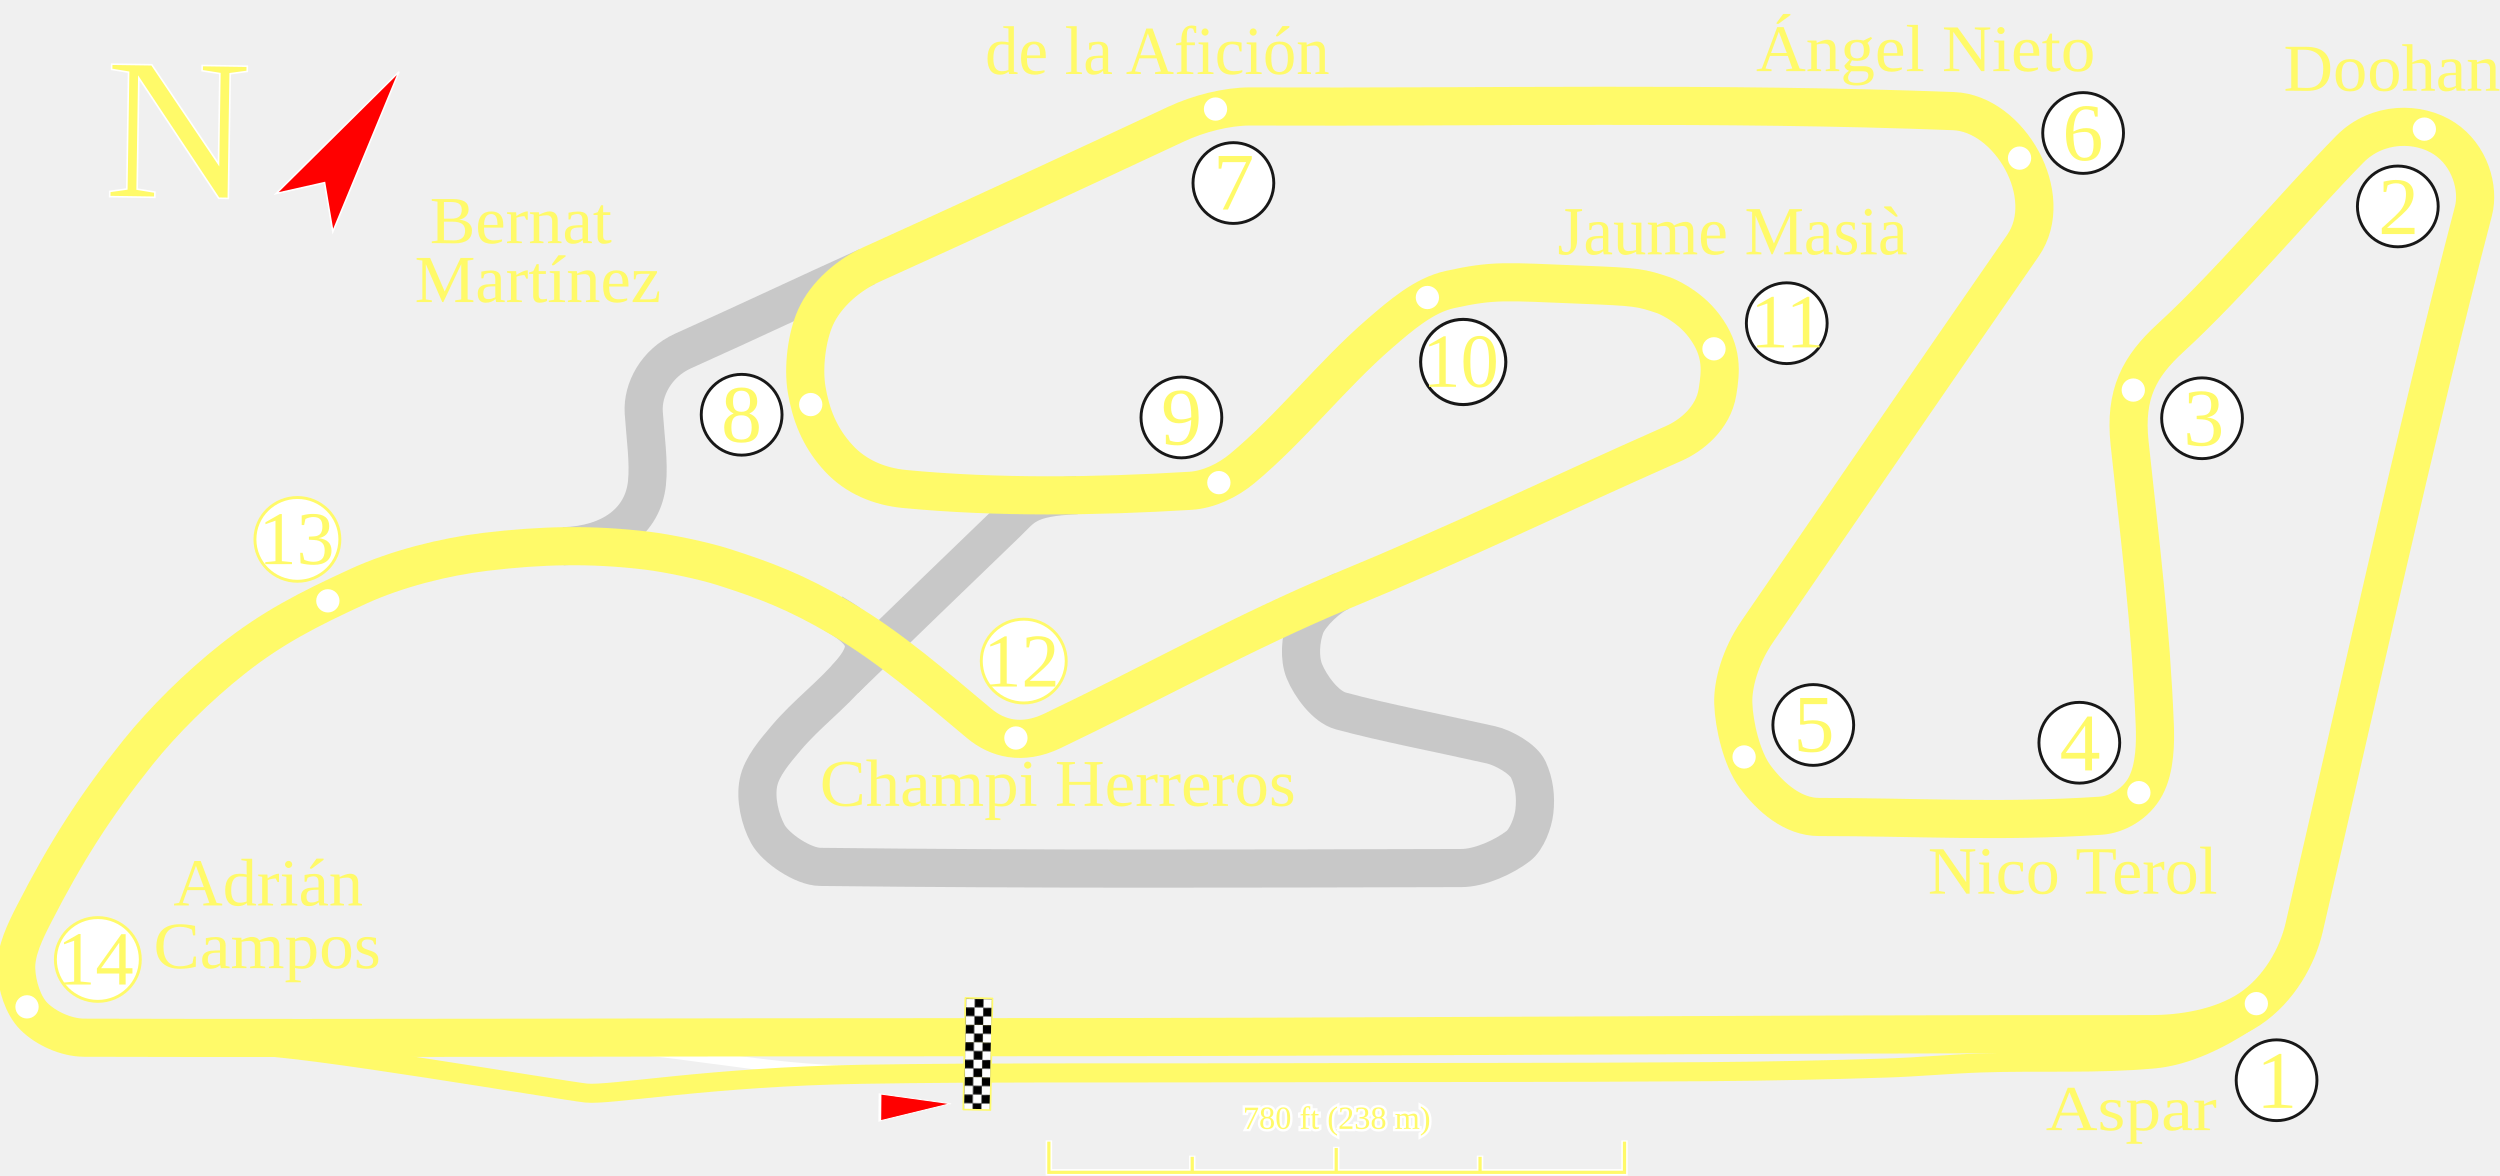
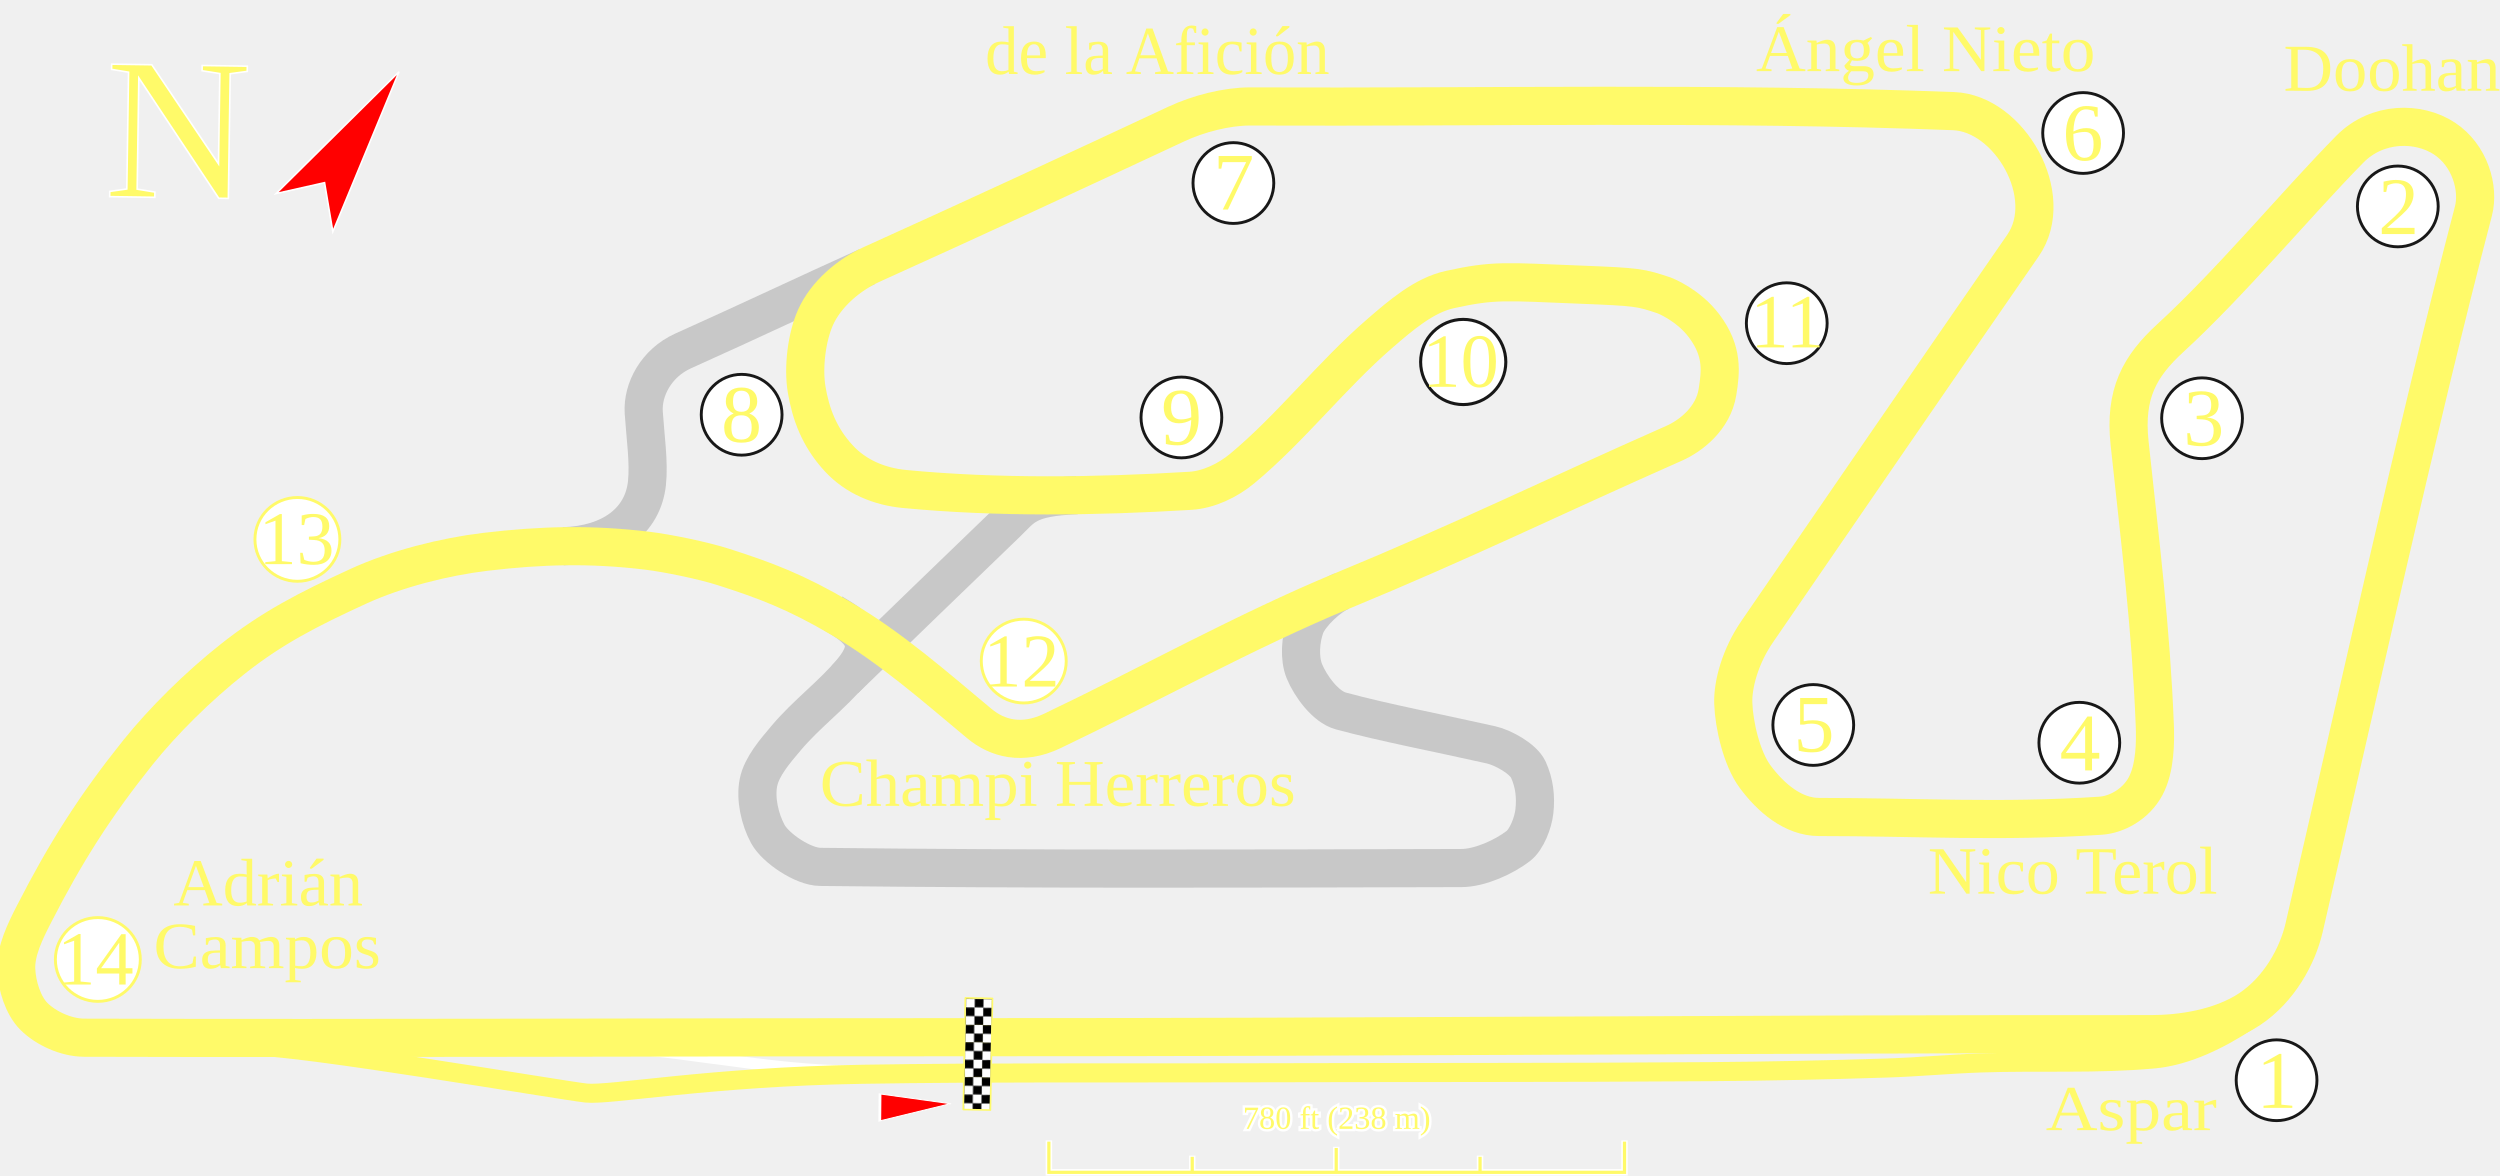
<svg xmlns="http://www.w3.org/2000/svg" xmlns:xlink="http://www.w3.org/1999/xlink" width="1966.237" height="924.569" id="svg2383" version="1.0">
  <defs id="defs2385">
    <clipPath clipPathUnits="userSpaceOnUse" id="clipPath3490-7">
      <rect style="fill:#006a00;fill-opacity:1;fill-rule:nonzero;stroke:none" id="rect3492-1" width="1511.787" height="1003.748" x="683.14" y="104.104" transform="matrix(-0.7183395,0.6956928,-0.6956928,-0.7183395,0,0)" />
    </clipPath>
    <pattern patternUnits="userSpaceOnUse" width="10.794" height="10.774" patternTransform="matrix(-0.5630234,-0.534067,0.534067,-0.5630234,1593.725,910.5704)" id="pattern4256-2">
      <g id="g4248-4" transform="matrix(0.5878912,6.0987118e-3,-6.0987118e-3,0.5878912,-595.3809,-720.7077)">
        <rect style="opacity:1;fill:black;fill-opacity:1;stroke:none;stroke-width:0.5;stroke-linecap:round;stroke-linejoin:round;stroke-miterlimit:4;stroke-dasharray:none;stroke-dashoffset:0;stroke-opacity:1" id="rect4250-5" width="18.173" height="18.096" x="1025.535" y="1215.281" />
        <rect style="opacity:1;fill:white;fill-opacity:1;stroke:none;stroke-width:0.5;stroke-linecap:round;stroke-linejoin:round;stroke-miterlimit:4;stroke-dasharray:none;stroke-dashoffset:0;stroke-opacity:1" id="rect4252-5" width="9.075" height="9.075" x="1025.535" y="1215.281" />
        <rect style="opacity:1;fill:white;fill-opacity:1;stroke:none;stroke-width:0.5;stroke-linecap:round;stroke-linejoin:round;stroke-miterlimit:4;stroke-dasharray:none;stroke-dashoffset:0;stroke-opacity:1" id="rect4254-1" width="9.075" height="9.075" x="1034.641" y="1224.344" />
      </g>
    </pattern>
    <pattern xlink:href="#pattern4256-2" id="pattern4264-8" patternTransform="matrix(-0.7760302,9.7935943e-4,-9.7935943e-4,-0.7760302,-1599.831,380.49)" />
    <clipPath clipPathUnits="userSpaceOnUse" id="clipPath3494-9">
      <rect style="fill:#006a00;fill-opacity:1;fill-rule:nonzero;stroke:none" id="rect3496-48" width="2168.193" height="1468.418" x="-4232.846" y="-2372.13" transform="matrix(-0.9472965,-0.3203582,0.9519016,-0.3064038,0,0)" />
    </clipPath>
    <clipPath clipPathUnits="userSpaceOnUse" id="clipPath9716">
      <path id="path9718" d="M 871.135,932.363 C 1314.876,1345.252 1758.616,1758.14 2202.356,2171.029 2375.779,1984.647 2549.202,1798.266 2722.625,1611.884 2278.885,1198.996 1835.145,786.108 1391.405,373.219 1217.982,559.601 1044.559,745.982 871.135,932.363 Z" style="fill:#6a6a6a;fill-opacity:1;fill-rule:nonzero;stroke:#010101;stroke-width:0.943;stroke-linecap:round;stroke-linejoin:round;stroke-miterlimit:4;stroke-dasharray:none;stroke-dashoffset:0;stroke-opacity:1" />
    </clipPath>
  </defs>
  <g id="layer1" transform="translate(-572.7607,-933.5801)">
    <path id="path3194" d="m 2332.733,1732.948 c -21.191,14.036 -42.467,28.615 -68.219,30.976 -44.941,4.119 -90.835,1.624 -136.224,3.172 -24.642,0.84 -49.225,3.2 -73.867,3.993 -46.278,1.49 -92.59,2.513 -138.895,2.857 -122.336,0.909 -244.686,0.524 -367.028,0.901 -99.802,0.307 -200.608,0.292 -299.404,1.153 -76.453,0.666 -153.942,-20.92 -228.98,-19.927" style="fill:none;stroke:#ffffff;stroke-width:8.902;stroke-linecap:butt;stroke-linejoin:round;stroke-miterlimit:4;stroke-dasharray:none;stroke-opacity:1" />
    <path id="path3186" d="m 1015.708,1363.209 c 0,0 0,0 0,0 37.956,-1.151 62.605,-19.939 65.86,-49.411 1.815,-16.436 -1.297,-37.09 -2.505,-55.763 -1.179,-18.233 10.049,-39.052 30.971,-48.445 54.184,-24.327 93.915,-43.355 144.671,-66.277" style="fill:none;stroke:#ffffff;stroke-width:21.619;stroke-linecap:butt;stroke-linejoin:round;stroke-miterlimit:4;stroke-dasharray:none;stroke-opacity:1" />
    <path id="path3188" d="m 1240.869,1424.281 c 33.333,19.217 67.043,49.156 102.091,78.339 14.148,11.781 33.642,17.202 57.486,5.824 74.694,-35.644 154.252,-78.776 228.269,-110.262" style="fill:none;stroke:#ffffff;stroke-width:21.619;stroke-linecap:butt;stroke-linejoin:round;stroke-miterlimit:4;stroke-dasharray:none;stroke-opacity:1" />
    <path id="path3190" d="m 1419.8,1323.036 c -40.123,1.72 -42.286,9.378 -55.931,22.501 -40.094,38.559 -83.569,80.652 -126.542,122.309" style="fill:none;stroke:#ffffff;stroke-width:21.619;stroke-linecap:butt;stroke-linejoin:round;stroke-miterlimit:4;stroke-dasharray:none;stroke-opacity:1" />
    <path style="fill:none;stroke:#c8c8c8;stroke-width:30;stroke-linecap:butt;stroke-linejoin:round;stroke-miterlimit:4;stroke-dasharray:none;stroke-opacity:1" d="m 1254.705,1143.314 c -50.756,22.922 -90.487,41.95 -144.671,66.277 -20.922,9.393 -32.15,30.212 -30.971,48.445 1.208,18.673 4.32,39.326 2.505,55.763 -3.255,29.472 -27.904,48.259 -65.86,49.411 0,0 0,0 0,0" id="path3178" />
    <path style="fill:none;stroke:#c8c8c8;stroke-width:30;stroke-linecap:butt;stroke-linejoin:round;stroke-miterlimit:4;stroke-dasharray:none;stroke-opacity:1" d="m 1419.8,1323.036 c -40.123,1.72 -42.286,9.378 -55.931,22.501 -40.094,38.559 -83.569,80.652 -126.542,122.309" id="path3182" />
    <path style="fill:none;stroke:#c8c8c8;stroke-width:30;stroke-linecap:butt;stroke-linejoin:round;stroke-miterlimit:4;stroke-dasharray:none;stroke-opacity:1" d="m 1628.002,1398.478 c -10.263,4.145 -25.082,18.271 -28.639,27.813 -3.741,10.034 -4.906,24.949 -0.7,35.233 4.701,11.496 16.551,27.96 28.697,31.235 34.909,9.416 74.6,16.875 118.073,26.639 9.515,2.137 25.531,10.973 29.421,19.621 4.688,10.422 5.97,21.196 4.688,32.729 -0.984,8.854 -5.951,22.084 -12.763,27.307 -10.979,8.417 -29.875,17.206 -44.722,17.244 -174.552,0.453 -333.902,1.046 -504.286,-0.923 -13.377,-0.155 -35.024,-14.636 -41.139,-25.882 -6.224,-11.447 -9.931,-27.798 -7.341,-40.518 2.579,-12.669 13.086,-24.61 21.919,-35.108 15.706,-18.667 36.152,-33.706 51.695,-52.386 18.51,-22.245 7.582,-32.475 -15.383,-45.802" id="path2406" />
    <path style="fill:none;stroke:#fffa69;stroke-width:15;stroke-linecap:butt;stroke-linejoin:round;stroke-miterlimit:4;stroke-dasharray:none;stroke-opacity:1" d="m 770.474,1756.322 c 37.519,-0.496 244.478,34.916 263.256,36.936 18.778,2.02 96.496,-12.792 217.846,-14.777 98.787,-1.615 199.603,-0.845 299.404,-1.153 122.343,-0.377 244.692,0.012 367.028,-0.901 46.305,-0.344 92.617,-1.367 138.895,-2.857 24.642,-0.793 49.226,-3.153 73.867,-3.993 45.389,-1.548 91.283,0.947 136.224,-3.172 25.752,-2.361 52.386,-15.702 73.578,-29.738" id="path3184" />
    <g style="display:inline;enable-background:new" id="g3227" transform="matrix(1.271727,0,0,1.271727,-114.7073,-19.79135)">
      <path id="path3225" style="fill:none;stroke:#ffffff;stroke-width:4;stroke-linecap:butt;stroke-linejoin:miter;stroke-miterlimit:4;stroke-dasharray:none;stroke-opacity:1" d="m 1545.25,1454.947 0,19.738 -356,0 0,-19.738 m 266.66,9.391 0,10.347 m -178,-10.347 0,10.347 m 89.05,-15.801 0,15.757" />
      <path d="m 1545.25,1455.702 0,18.983 -356,0 0,-18.983 m 266.66,9.391 0,9.592 m -178,-9.592 0,9.592 m 89.05,-15.046 0,15.002" style="fill:none;stroke:#fffa69;stroke-width:2;stroke-linecap:butt;stroke-linejoin:miter;stroke-miterlimit:4;stroke-dasharray:none;stroke-opacity:1" id="path2423" />
      <use x="0" y="0" xlink:href="#text2441" id="use3370" style="stroke:#ffffff;stroke-width:3;stroke-miterlimit:4;stroke-dasharray:none;stroke-opacity:1" width="744.094" height="1052.362" />
      <text id="text2441" y="1447.795" x="1309.232" style="font-style:normal;font-weight:normal;line-height:0%;font-family:'Times New Roman';writing-mode:lr-tb;fill:#fffa69;fill-opacity:1" xml:space="preserve">
        <tspan y="1447.795" x="1309.232" id="tspan2443" style="font-size:20px;line-height:1.25">780 ft (238 m)</tspan>
      </text>
    </g>
    <g id="g3483" transform="translate(-174.3137,8.107612)">
      <text transform="rotate(0.8561019)" id="text3180" y="1067.555" x="844.806" style="font-style:normal;font-weight:normal;line-height:0%;font-family:'Times New Roman';fill:#fffa69;fill-opacity:1;stroke:#ffffff;stroke-width:1.272px;stroke-linecap:butt;stroke-linejoin:miter;stroke-opacity:1" xml:space="preserve">
        <tspan y="1067.555" x="844.806" id="tspan3182" style="font-size:159.161px;line-height:1.25;stroke-width:1.272">N</tspan>
      </text>
      <path id="path2745" d="m 1060.942,981.848 -52.093,125.839 -6.514,-38.539 -38.136,8.564 96.743,-95.864 z" style="fill:#ff0000;fill-opacity:1;fill-rule:nonzero;stroke:#ffffff;stroke-width:1.272;stroke-linecap:round;stroke-linejoin:miter;stroke-miterlimit:4;stroke-dasharray:none;stroke-dashoffset:0;stroke-opacity:1" />
    </g>
    <g id="g3566" transform="matrix(1.148202,0,0,1.148202,90.4212,246.2985)">
      <circle transform="matrix(0.9438775,0,0,0.9438775,1288.97,-254.9688)" id="path3564" style="display:inline;overflow:visible;visibility:visible;fill:#ffffff;fill-opacity:1;fill-rule:nonzero;stroke:#181818;stroke-width:2.119;stroke-linecap:round;stroke-linejoin:round;stroke-miterlimit:4;stroke-dasharray:none;stroke-dashoffset:66;stroke-opacity:1;marker:none;enable-background:accumulate" cx="731.576" cy="1688.229" r="29.311" />
      <text id="text3450" y="1357.435" x="1965.626" style="font-style:normal;font-weight:normal;line-height:0%;font-family:'Times New Roman';writing-mode:lr-tb;fill:#fffa69;fill-opacity:1;stroke:none" xml:space="preserve">
        <tspan y="1357.435" x="1965.626" id="tspan3452" style="font-size:56px;line-height:1.25">1</tspan>
      </text>
    </g>
    <g id="g3559" transform="matrix(1.148202,0,0,1.148202,178.0165,101.6533)">
      <circle transform="matrix(0.9438775,0,0,0.9438775,1295.725,-727.5324)" id="path3557" style="display:inline;overflow:visible;visibility:visible;fill:#ffffff;fill-opacity:1;fill-rule:nonzero;stroke:#181818;stroke-width:2.119;stroke-linecap:round;stroke-linejoin:round;stroke-miterlimit:4;stroke-dasharray:none;stroke-dashoffset:66;stroke-opacity:1;marker:none;enable-background:accumulate" cx="731.576" cy="1688.229" r="29.311" />
      <text id="text3454" y="884.871" x="1972.804" style="font-style:normal;font-weight:normal;line-height:0%;font-family:'Times New Roman';writing-mode:lr-tb;fill:#fffa69;fill-opacity:1;stroke:none" xml:space="preserve">
        <tspan y="884.871" x="1972.804" id="tspan3456" style="font-size:56px;line-height:1.25">2</tspan>
      </text>
    </g>
    <g id="g3552" transform="matrix(1.148202,0,0,1.148202,128.91,97.61459)">
      <circle transform="matrix(0.9438775,0,0,0.9438775,1204.403,-578.916)" id="path3550" style="display:inline;overflow:visible;visibility:visible;fill:#ffffff;fill-opacity:1;fill-rule:nonzero;stroke:#181818;stroke-width:2.119;stroke-linecap:round;stroke-linejoin:round;stroke-miterlimit:4;stroke-dasharray:none;stroke-dashoffset:66;stroke-opacity:1;marker:none;enable-background:accumulate" cx="731.576" cy="1688.229" r="29.311" />
      <text id="text3458" y="1033.16" x="1882.111" style="font-style:normal;font-weight:normal;line-height:0%;font-family:'Times New Roman';writing-mode:lr-tb;fill:#fffa69;fill-opacity:1;stroke:none" xml:space="preserve">
        <tspan y="1033.16" x="1882.111" id="tspan3460" style="font-size:56px;line-height:1.25">3</tspan>
      </text>
    </g>
    <g id="g3545" transform="matrix(1.148202,0,0,1.148202,47.01081,105.8631)">
      <circle transform="matrix(0.9438775,0,0,0.9438775,1191.668,-363.8379)" id="path3543" style="display:inline;overflow:visible;visibility:visible;fill:#ffffff;fill-opacity:1;fill-rule:nonzero;stroke:#181818;stroke-width:2.119;stroke-linecap:round;stroke-linejoin:round;stroke-miterlimit:4;stroke-dasharray:none;stroke-dashoffset:66;stroke-opacity:1;marker:none;enable-background:accumulate" cx="731.576" cy="1688.229" r="29.311" />
      <text id="text3462" y="1248.566" x="1868.72" style="font-style:normal;font-weight:normal;line-height:0%;font-family:'Times New Roman';writing-mode:lr-tb;fill:#fffa69;fill-opacity:1;stroke:none" xml:space="preserve">
        <tspan y="1248.566" x="1868.72" id="tspan3464" style="font-size:56px;line-height:1.25">4</tspan>
      </text>
    </g>
    <g id="g3538" transform="matrix(1.148202,0,0,1.148202,36.91439,70.4734)">
      <circle transform="matrix(0.9438775,0,0,0.9438775,1018.223,-345.1814)" id="path3536" style="display:inline;overflow:visible;visibility:visible;fill:#ffffff;fill-opacity:1;fill-rule:nonzero;stroke:#181818;stroke-width:2.119;stroke-linecap:round;stroke-linejoin:round;stroke-miterlimit:4;stroke-dasharray:none;stroke-dashoffset:66;stroke-opacity:1;marker:none;enable-background:accumulate" cx="731.576" cy="1688.229" r="29.311" />
      <text id="text3466" y="1266.511" x="1695.247" style="font-style:normal;font-weight:normal;line-height:0%;font-family:'Times New Roman';writing-mode:lr-tb;fill:#fffa69;fill-opacity:1;stroke:none" xml:space="preserve">
        <tspan y="1266.511" x="1695.247" id="tspan3468" style="font-size:56px;line-height:1.25">5</tspan>
      </text>
    </g>
    <g id="g3531" transform="matrix(1.148202,0,0,1.148202,241.549,-18.2911)">
      <circle transform="matrix(0.9438775,0,0,0.9438775,1024.834,-673.3679)" id="path3529" style="display:inline;overflow:visible;visibility:visible;fill:#ffffff;fill-opacity:1;fill-rule:nonzero;stroke:#181818;stroke-width:2.119;stroke-linecap:round;stroke-linejoin:round;stroke-miterlimit:4;stroke-dasharray:none;stroke-dashoffset:66;stroke-opacity:1;marker:none;enable-background:accumulate" cx="731.576" cy="1688.229" r="29.311" />
      <text id="text3470" y="938.708" x="1701.229" style="font-style:normal;font-weight:normal;line-height:0%;font-family:'Times New Roman';writing-mode:lr-tb;fill:#fffa69;fill-opacity:1;stroke:none" xml:space="preserve">
        <tspan y="938.708" x="1701.229" id="tspan3472" style="font-size:56px;line-height:1.25">6</tspan>
      </text>
    </g>
    <g id="g3524" transform="matrix(1.148202,0,0,1.148202,279.6927,-317.3558)">
      <circle transform="matrix(0.9438775,0,0,0.9438775,409.5747,-378.625)" id="path3522" style="display:inline;overflow:visible;visibility:visible;fill:#ffffff;fill-opacity:1;fill-rule:nonzero;stroke:#181818;stroke-width:2.119;stroke-linecap:round;stroke-linejoin:round;stroke-miterlimit:4;stroke-dasharray:none;stroke-dashoffset:66;stroke-opacity:1;marker:none;enable-background:accumulate" cx="731.576" cy="1688.229" r="29.311" />
      <text id="text3474" y="1233.013" x="1086.298" style="font-style:normal;font-weight:normal;line-height:0%;font-family:'Times New Roman';writing-mode:lr-tb;fill:#fffa69;fill-opacity:1;stroke:none" xml:space="preserve">
        <tspan y="1233.013" x="1086.298" id="tspan3476" style="font-size:56px;line-height:1.25">7</tspan>
      </text>
    </g>
    <g id="g3517" transform="matrix(1.148202,0,0,1.148202,-318.9445,-103.025)">
      <circle transform="matrix(0.9438775,0,0,0.9438775,594.1018,-406.5789)" id="path3515" style="display:inline;overflow:visible;visibility:visible;fill:#ffffff;fill-opacity:1;fill-rule:nonzero;stroke:#181818;stroke-width:2.119;stroke-linecap:round;stroke-linejoin:round;stroke-miterlimit:4;stroke-dasharray:none;stroke-dashoffset:66;stroke-opacity:1;marker:none;enable-background:accumulate" cx="731.576" cy="1688.229" r="29.311" />
      <text id="text3478" y="1205.497" x="1270.538" style="font-style:normal;font-weight:normal;line-height:0%;font-family:'Times New Roman';writing-mode:lr-tb;fill:#fffa69;fill-opacity:1;stroke:none" xml:space="preserve">
        <tspan y="1205.497" x="1270.538" id="tspan3480" style="font-size:56px;line-height:1.25">8</tspan>
      </text>
    </g>
    <g id="g3510" transform="matrix(1.148202,0,0,1.148202,-266.8351,11.69166)">
      <circle transform="matrix(0.9438775,0,0,0.9438775,849.9459,-504.626)" id="path3508" style="display:inline;overflow:visible;visibility:visible;fill:#ffffff;fill-opacity:1;fill-rule:nonzero;stroke:#181818;stroke-width:2.119;stroke-linecap:round;stroke-linejoin:round;stroke-miterlimit:4;stroke-dasharray:none;stroke-dashoffset:66;stroke-opacity:1;marker:none;enable-background:accumulate" cx="731.576" cy="1688.229" r="29.311" />
      <text id="text3482" y="1107.395" x="1526.56" style="font-style:normal;font-weight:normal;line-height:0%;font-family:'Times New Roman';writing-mode:lr-tb;fill:#fffa69;fill-opacity:1;stroke:none" xml:space="preserve">
        <tspan y="1107.395" x="1526.56" id="tspan3484" style="font-size:56px;line-height:1.25">9</tspan>
      </text>
    </g>
    <g id="g3470" transform="matrix(0.902868,0,0,0.902868,157.3059,118.5085)">
      <circle id="path3501" style="display:inline;overflow:visible;visibility:visible;fill:#ffffff;fill-opacity:1;fill-rule:nonzero;stroke:#181818;stroke-width:2.682;stroke-linecap:round;stroke-linejoin:round;stroke-miterlimit:4;stroke-dasharray:none;stroke-dashoffset:66;stroke-opacity:1;marker:none;enable-background:accumulate" cx="1734.773" cy="1218.084" r="37.104" />
      <text id="text3486" y="1239.695" x="1699.129" style="font-style:normal;font-weight:normal;line-height:0%;font-family:'Times New Roman';writing-mode:lr-tb;fill:#fffa69;fill-opacity:1;stroke:none" xml:space="preserve">
        <tspan y="1239.695" x="1699.129" id="tspan3488" style="font-size:66.649px;line-height:1.25">10</tspan>
      </text>
    </g>
    <g id="g3478" transform="matrix(0.902868,0,0,0.902868,303.1626,89.49285)">
      <circle id="path3494" style="display:inline;overflow:visible;visibility:visible;fill:#ffffff;fill-opacity:1;fill-rule:nonzero;stroke:#181818;stroke-width:2.543;stroke-linecap:round;stroke-linejoin:round;stroke-miterlimit:4;stroke-dasharray:none;stroke-dashoffset:66;stroke-opacity:1;marker:none;enable-background:accumulate" cx="1855.056" cy="1216.443" r="35.183" />
      <text id="text3490" y="1237.534" x="1823.32" style="font-style:normal;font-weight:normal;line-height:0%;font-family:'Times New Roman';writing-mode:lr-tb;fill:#fffa69;fill-opacity:1;stroke:none" xml:space="preserve">
        <tspan y="1237.534" x="1823.32" id="tspan3492" style="font-size:66.818px;line-height:1.25">11</tspan>
      </text>
    </g>
    <path id="path3573" style="fill:none;stroke:#fffa69;stroke-width:30;stroke-linecap:butt;stroke-linejoin:round;stroke-miterlimit:4;stroke-dasharray:none;stroke-opacity:1" d="m 1628.358,1398.33 c -74.339,30.71 -153.22,74.47 -227.913,110.114 -23.843,11.378 -43.338,5.957 -57.486,-5.824 -35.047,-29.183 -68.795,-59.059 -108.764,-82.639 -35.449,-20.914 -59.881,-30.053 -92.317,-40.428 -15.928,-5.095 -43.692,-10.876 -60.335,-12.877 -44.062,-5.299 -82.761,-4.351 -126.965,0.909 -32.199,3.832 -70.278,13.474 -99.869,27.052 -40.617,18.637 -68.181,32.963 -98.803,57.135 -27.424,21.648 -55.039,49.107 -74.638,73.572 -33.78,42.166 -57.038,78.832 -81.825,127.297 -6.874,13.44 -14.57,28.967 -13.923,43.528 0.556,12.519 5.352,28.221 13.855,36.738 9.319,9.335 25.329,16.774 39.611,16.818 231.552,0.7 469.183,-0.48 703.774,-0.4 307.41,0.104 614.57,-2.632 921.54,-2.38 23.594,0.019 55.005,-4.474 77.959,-19.794 22.955,-15.32 37.453,-41.466 42.652,-63.874 41.952,-180.829 88.758,-393.784 133.172,-563.612 4.72,-18.046 -2.748,-43.927 -22.79,-57.13 -20.042,-13.203 -52.658,-13.728 -74.479,8.469 -42.03,42.752 -93.758,105.089 -140.932,148.323 -24.366,22.331 -36.359,43.898 -32.211,82.748 8.377,78.46 16.805,145.034 19.82,221.717 0.521,13.239 0.404,33.926 -7.293,48.247 -7.697,14.321 -22.976,22.277 -35.268,23.093 -78.624,5.222 -145.449,0.994 -221.442,1.002 -20.527,0 -37.999,-15.113 -50.34,-31.74 -10.459,-14.091 -16.624,-40.505 -17.175,-57.819 -0.46,-14.438 5.257,-36.511 18.908,-56.371 74.619,-108.555 132.781,-193.533 208.893,-303.434 26.933,-38.89 -10.541,-104.103 -54.546,-105.792 -183.646,-7.046 -366.959,-2.869 -553.144,-3.668 -18.565,-0.08 -41.122,5.852 -57.956,13.729 -78.641,36.796 -160.186,74.504 -239.465,110.345 -18.51,8.368 -36.245,23.579 -44.411,41.632 -7.09,15.675 -9.941,39.865 -7.067,56.915 3.238,19.206 9.818,37.252 25.045,53.878 13.804,15.073 32.688,22.514 51.893,24.351 73.418,7.023 150.815,5.909 224.727,1.444 14.614,-0.883 29.59,-8.139 40.851,-17.485 38.55,-31.996 70.364,-73.595 108.583,-106.541 16.226,-13.988 34.432,-29.798 54.751,-34.258 34.846,-7.649 43.236,-6.248 103.727,-3.823 44.029,1.765 46.13,2.141 65.042,8.508 0,0 18.728,7.143 31.385,24.078 14.879,19.907 12.872,36 10.367,51.769 -3.34,21.022 -21.228,34.67 -34.042,40.33 -94.375,41.684 -163.321,75.733 -261.154,116.148 z" />
    <g style="display:inline;enable-background:new" transform="matrix(1.239874,1.071561,1.071561,-1.239874,-1340.104,1252.46)" id="g4801" clip-path="url(#clipPath9716)">
      <path clip-path="url(#clipPath3494-9)" transform="matrix(-0.358939,0.3679125,-1.115112,-1.087914,3587.072,1686.658)" d="m 1696.441,1398.425 -25.154,0.581 12.074,-22.074 z" id="path3463" style="display:inline;fill:#ff0000;fill-opacity:1;stroke:#ffffff;stroke-width:0.867;stroke-linecap:round;stroke-linejoin:miter;stroke-miterlimit:4;stroke-dasharray:none;stroke-dashoffset:0;stroke-opacity:1" />
      <rect clip-path="url(#clipPath3490-7)" ry="0" transform="rotate(-140.2424,-8.237438,66.22137)" y="376.017" x="-1620.884" height="53.589" width="13.041" id="rect3457" style="display:inline;fill:url(#pattern4264-8);fill-opacity:1;stroke:#fffa69;stroke-width:0.776;stroke-linecap:round;stroke-linejoin:round;stroke-miterlimit:4;stroke-dasharray:none;stroke-dashoffset:0;stroke-opacity:1" />
      <rect style="fill:url(#pattern4256-2);stroke:none" width="0" height="0" x="1593.725" y="910.57" id="rect4262" />
    </g>
    <text xml:space="preserve" style="font-style:normal;font-weight:normal;font-size:53.333px;line-height:0%;font-family:'Times New Roman';-inkscape-font-specification:'Times New Roman';letter-spacing:0px;word-spacing:0px;fill:#fffa69;fill-opacity:1;stroke:none" x="2344.33" y="1015.412" id="text3143" transform="scale(1.010413,0.9896946)">
      <tspan id="tspan3145" x="2344.33" y="1015.412" style="font-size:53.333px;line-height:1.25">Doohan</tspan>
    </text>
    <text xml:space="preserve" style="font-style:normal;font-weight:normal;font-size:53.333px;line-height:0%;font-family:'Times New Roman';-inkscape-font-specification:'Times New Roman';letter-spacing:0px;word-spacing:0px;fill:#fffa69;fill-opacity:1;stroke:none" x="1919.231" y="1007.354" id="text3147" transform="scale(1.018038,0.9822812)">
      <tspan id="tspan3149" x="1919.231" y="1007.354" style="font-size:53.333px;line-height:1.25">Ángel Nieto</tspan>
    </text>
    <text xml:space="preserve" style="font-style:normal;font-weight:normal;font-size:53.333px;line-height:0%;font-family:'Times New Roman';-inkscape-font-specification:'Times New Roman';letter-spacing:0px;word-spacing:0px;fill:#fffa69;fill-opacity:1;stroke:none" x="1370.004" y="975.536" id="text3151" transform="scale(0.9836014,1.016672)">
      <tspan id="tspan3153" x="1370.004" y="975.536" style="font-size:53.333px;line-height:1.25">de la Afición</tspan>
    </text>
    <text xml:space="preserve" style="font-style:normal;font-weight:normal;font-size:53.333px;line-height:0%;font-family:'Times New Roman';-inkscape-font-specification:'Times New Roman';letter-spacing:0px;word-spacing:0px;fill:#fffa69;fill-opacity:1;stroke:none" x="1199.585" y="1590.819" id="text3159" transform="scale(1.014964,0.9852564)">
      <tspan id="tspan3161" x="1199.585" y="1590.819" style="font-size:53.333px;line-height:1.25">Champi Herreros</tspan>
    </text>
    <g id="g3451" transform="matrix(0.9221506,0,0,0.9221506,38.09815,131.0524)">
      <text transform="scale(1.006939,0.9931085)" id="text3167" y="1653.938" x="722.684" style="font-style:normal;font-weight:normal;font-size:57.836px;line-height:0%;font-family:'Times New Roman';-inkscape-font-specification:'Times New Roman';letter-spacing:0px;word-spacing:0px;fill:#fffa69;fill-opacity:1;stroke:none" xml:space="preserve">
        <tspan id="tspan3171" y="1653.938" x="722.684" style="font-size:57.836px;line-height:1.25">Adrián</tspan>
      </text>
      <text transform="scale(1.022636,0.9778655)" id="text3175" y="1734.388" x="694.996" style="font-style:normal;font-weight:normal;font-size:57.836px;line-height:0%;font-family:'Times New Roman';-inkscape-font-specification:'Times New Roman';letter-spacing:0px;word-spacing:0px;fill:#fffa69;fill-opacity:1;stroke:none" xml:space="preserve">
        <tspan y="1734.388" x="694.996" id="tspan3177" style="font-size:57.836px;line-height:1.25">Campos</tspan>
      </text>
    </g>
    <text xml:space="preserve" style="font-style:normal;font-weight:normal;font-size:53.333px;line-height:0%;font-family:'Times New Roman';-inkscape-font-specification:'Times New Roman';letter-spacing:0px;word-spacing:0px;fill:#fffa69;fill-opacity:1;stroke:none" x="2066.202" y="1924.363" id="text3139" transform="scale(1.055926,0.9470361)">
      <tspan id="tspan3141" x="2066.202" y="1924.363" style="font-size:53.333px;line-height:1.25">Aspar</tspan>
    </text>
    <g id="g1621">
      <ellipse ry="32.945" rx="33.402" cy="1688.204" cx="649.714" id="path3154-6-6" style="fill:#ffffff;stroke:#fffa69;stroke-width:2.296;stroke-linecap:round;stroke-linejoin:miter;stroke-miterlimit:4;stroke-dasharray:none;stroke-dashoffset:0;stroke-opacity:1;fill-opacity:1" />
      <text id="text3957" y="1707.911" x="617.717" style="font-style:normal;font-weight:normal;font-size:10.834px;line-height:0%;font-family:'Times New Roman';-inkscape-font-specification:'Times New Roman';letter-spacing:0px;word-spacing:0px;fill:#fffa69;fill-opacity:1;stroke:none;stroke-width:0.903" xml:space="preserve">
        <tspan y="1707.911" x="617.717" id="tspan3959" style="font-size:60.148px;line-height:1.25;stroke-width:0.903">14</tspan>
      </text>
    </g>
    <g id="g1505">
      <ellipse ry="32.945" rx="33.402" cy="1357.811" cx="806.666" id="path3154-6" style="fill:#ffffff;stroke:#fffa69;stroke-width:2.296;stroke-linecap:round;stroke-linejoin:miter;stroke-miterlimit:4;stroke-dasharray:none;stroke-dashoffset:0;stroke-opacity:1;fill-opacity:1" />
      <text id="text3953" y="1377.25" x="776.175" style="font-style:normal;font-weight:normal;font-size:10.834px;line-height:0%;font-family:'Times New Roman';-inkscape-font-specification:'Times New Roman';letter-spacing:0px;word-spacing:0px;fill:#fffa69;fill-opacity:1;stroke:none;stroke-width:0.903" xml:space="preserve">
        <tspan y="1377.25" x="776.175" id="tspan3955" style="font-size:59.63px;line-height:1.25;stroke-width:0.903">13</tspan>
      </text>
    </g>
    <g id="g1389">
      <ellipse ry="32.945" rx="33.402" cy="1453.511" cx="1377.934" id="path3154-6-5" style="fill:#ffffff;stroke:#fffa69;stroke-width:2.296;stroke-linecap:round;stroke-linejoin:miter;stroke-miterlimit:4;stroke-dasharray:none;stroke-dashoffset:0;stroke-opacity:1;fill-opacity:1" />
      <text id="text3949" y="1473.557" x="1346.216" style="font-style:normal;font-weight:normal;font-size:10.834px;line-height:0%;font-family:'Times New Roman';-inkscape-font-specification:'Times New Roman';letter-spacing:0px;word-spacing:0px;fill:#fffa69;fill-opacity:1;stroke:none;stroke-width:0.903" xml:space="preserve">
        <tspan y="1473.557" x="1346.216" id="tspan3951" style="font-size:59.86px;line-height:1.25;stroke-width:0.903">12</tspan>
      </text>
    </g>
    <text xml:space="preserve" style="font-style:normal;font-variant:normal;font-weight:normal;font-stretch:normal;font-size:53.333px;line-height:0%;font-family:'Times New Roman';-inkscape-font-specification:'Times New Roman';letter-spacing:0px;word-spacing:0px;fill:#fffa69;fill-opacity:1;stroke:none" x="2089.052" y="1636.456" id="text3096">
      <tspan id="tspan3098" x="2089.052" y="1636.456" style="font-size:53.333px;line-height:1.25">Nico Terol</tspan>
    </text>
-     <g id="g3451-8" transform="matrix(0.9221506,0,0,0.9221506,257.3305,-389.9576)">
-       <text transform="scale(1.006939,0.9931085)" id="text3167-6" y="1654.059" x="845.89" style="font-style:normal;font-weight:normal;font-size:57.836px;line-height:0.85;font-family:'Times New Roman';-inkscape-font-specification:'Times New Roman';text-align:center;letter-spacing:0px;word-spacing:0px;text-anchor:middle;fill:#fffa69;fill-opacity:1;stroke:none" xml:space="preserve">
-         <tspan id="tspan3171-4" y="1654.059" x="845.89" style="font-size:57.836px;text-align:center;text-anchor:middle">Bernat</tspan>
-         <tspan y="1704.648" x="845.89" style="font-size:57.836px;text-align:center;text-anchor:middle" id="tspan22441">Martínez</tspan>
-       </text>
-       <text transform="scale(1.022636,0.9778655)" id="text3175-6" y="1734.388" x="694.996" style="font-style:normal;font-weight:normal;line-height:0%;font-family:'Times New Roman';-inkscape-font-specification:'Times New Roman';letter-spacing:0px;word-spacing:0px;fill:#fffa69;fill-opacity:1;stroke:none" xml:space="preserve">
-         <tspan y="1734.388" x="694.996" id="tspan3177-3" style="font-size:67.115px;line-height:1.25" />
-       </text>
-     </g>
-     <circle style="fill:#ffffff" id="path3516" cx="594.012" cy="1725.462" r="9.161" />
-     <circle style="fill:#ffffff" id="path3516-3" cx="2347.357" cy="1722.93" r="9.161" />
-     <circle style="fill:#ffffff" id="path3516-2" cx="2479.498" cy="1035.137" r="9.161" />
-     <circle style="fill:#ffffff" id="path3516-6" cx="2250.584" cy="1240.37" r="9.161" />
-     <circle style="fill:#ffffff" id="path3516-9" cx="2254.97" cy="1556.989" r="9.161" />
-     <circle style="fill:#ffffff" id="path3516-7" cx="1944.489" cy="1528.924" r="9.161" />
-     <circle style="fill:#ffffff" id="path3516-29" cx="2161.124" cy="1057.94" r="9.161" />
-     <circle style="fill:#ffffff" id="path3516-95" cx="1528.761" cy="1019.349" r="9.161" />
-     <circle style="fill:#ffffff" id="path3516-93" cx="1210.386" cy="1251.771" r="9.161" />
-     <circle style="fill:#ffffff" id="path3516-5" cx="1531.392" cy="1313.166" r="9.161" />
-     <circle style="fill:#ffffff" id="path3516-0" cx="1695.403" cy="1167.573" r="9.161" />
-     <circle style="fill:#ffffff" id="path3516-32" cx="1920.808" cy="1207.918" r="9.161" />
-     <circle style="fill:#ffffff" id="path3516-91" cx="1371.766" cy="1514.013" r="9.161" />
-     <circle style="fill:#ffffff" id="path3516-54" cx="830.617" cy="1406.134" r="9.161" />
-     <text xml:space="preserve" style="font-size:24px;line-height:1.25;font-family:sans-serif" x="1778.724" y="1093.206" id="text28895">
-       <tspan id="tspan28893" x="1778.724" y="1093.206" />
-     </text>
-     <text xml:space="preserve" style="font-style:normal;font-weight:normal;font-size:53.333px;line-height:0%;font-family:'Times New Roman';-inkscape-font-specification:'Times New Roman';letter-spacing:0px;word-spacing:0px;fill:#fffa69;fill-opacity:1;stroke:none" x="1827.705" y="1114.997" id="text3151-6" transform="scale(0.9836014,1.016672)">
-       <tspan id="tspan3153-9" x="1827.705" y="1114.997" style="font-size:53.333px;line-height:1.25">Jaume Masià</tspan>
-     </text>
  </g>
</svg>
